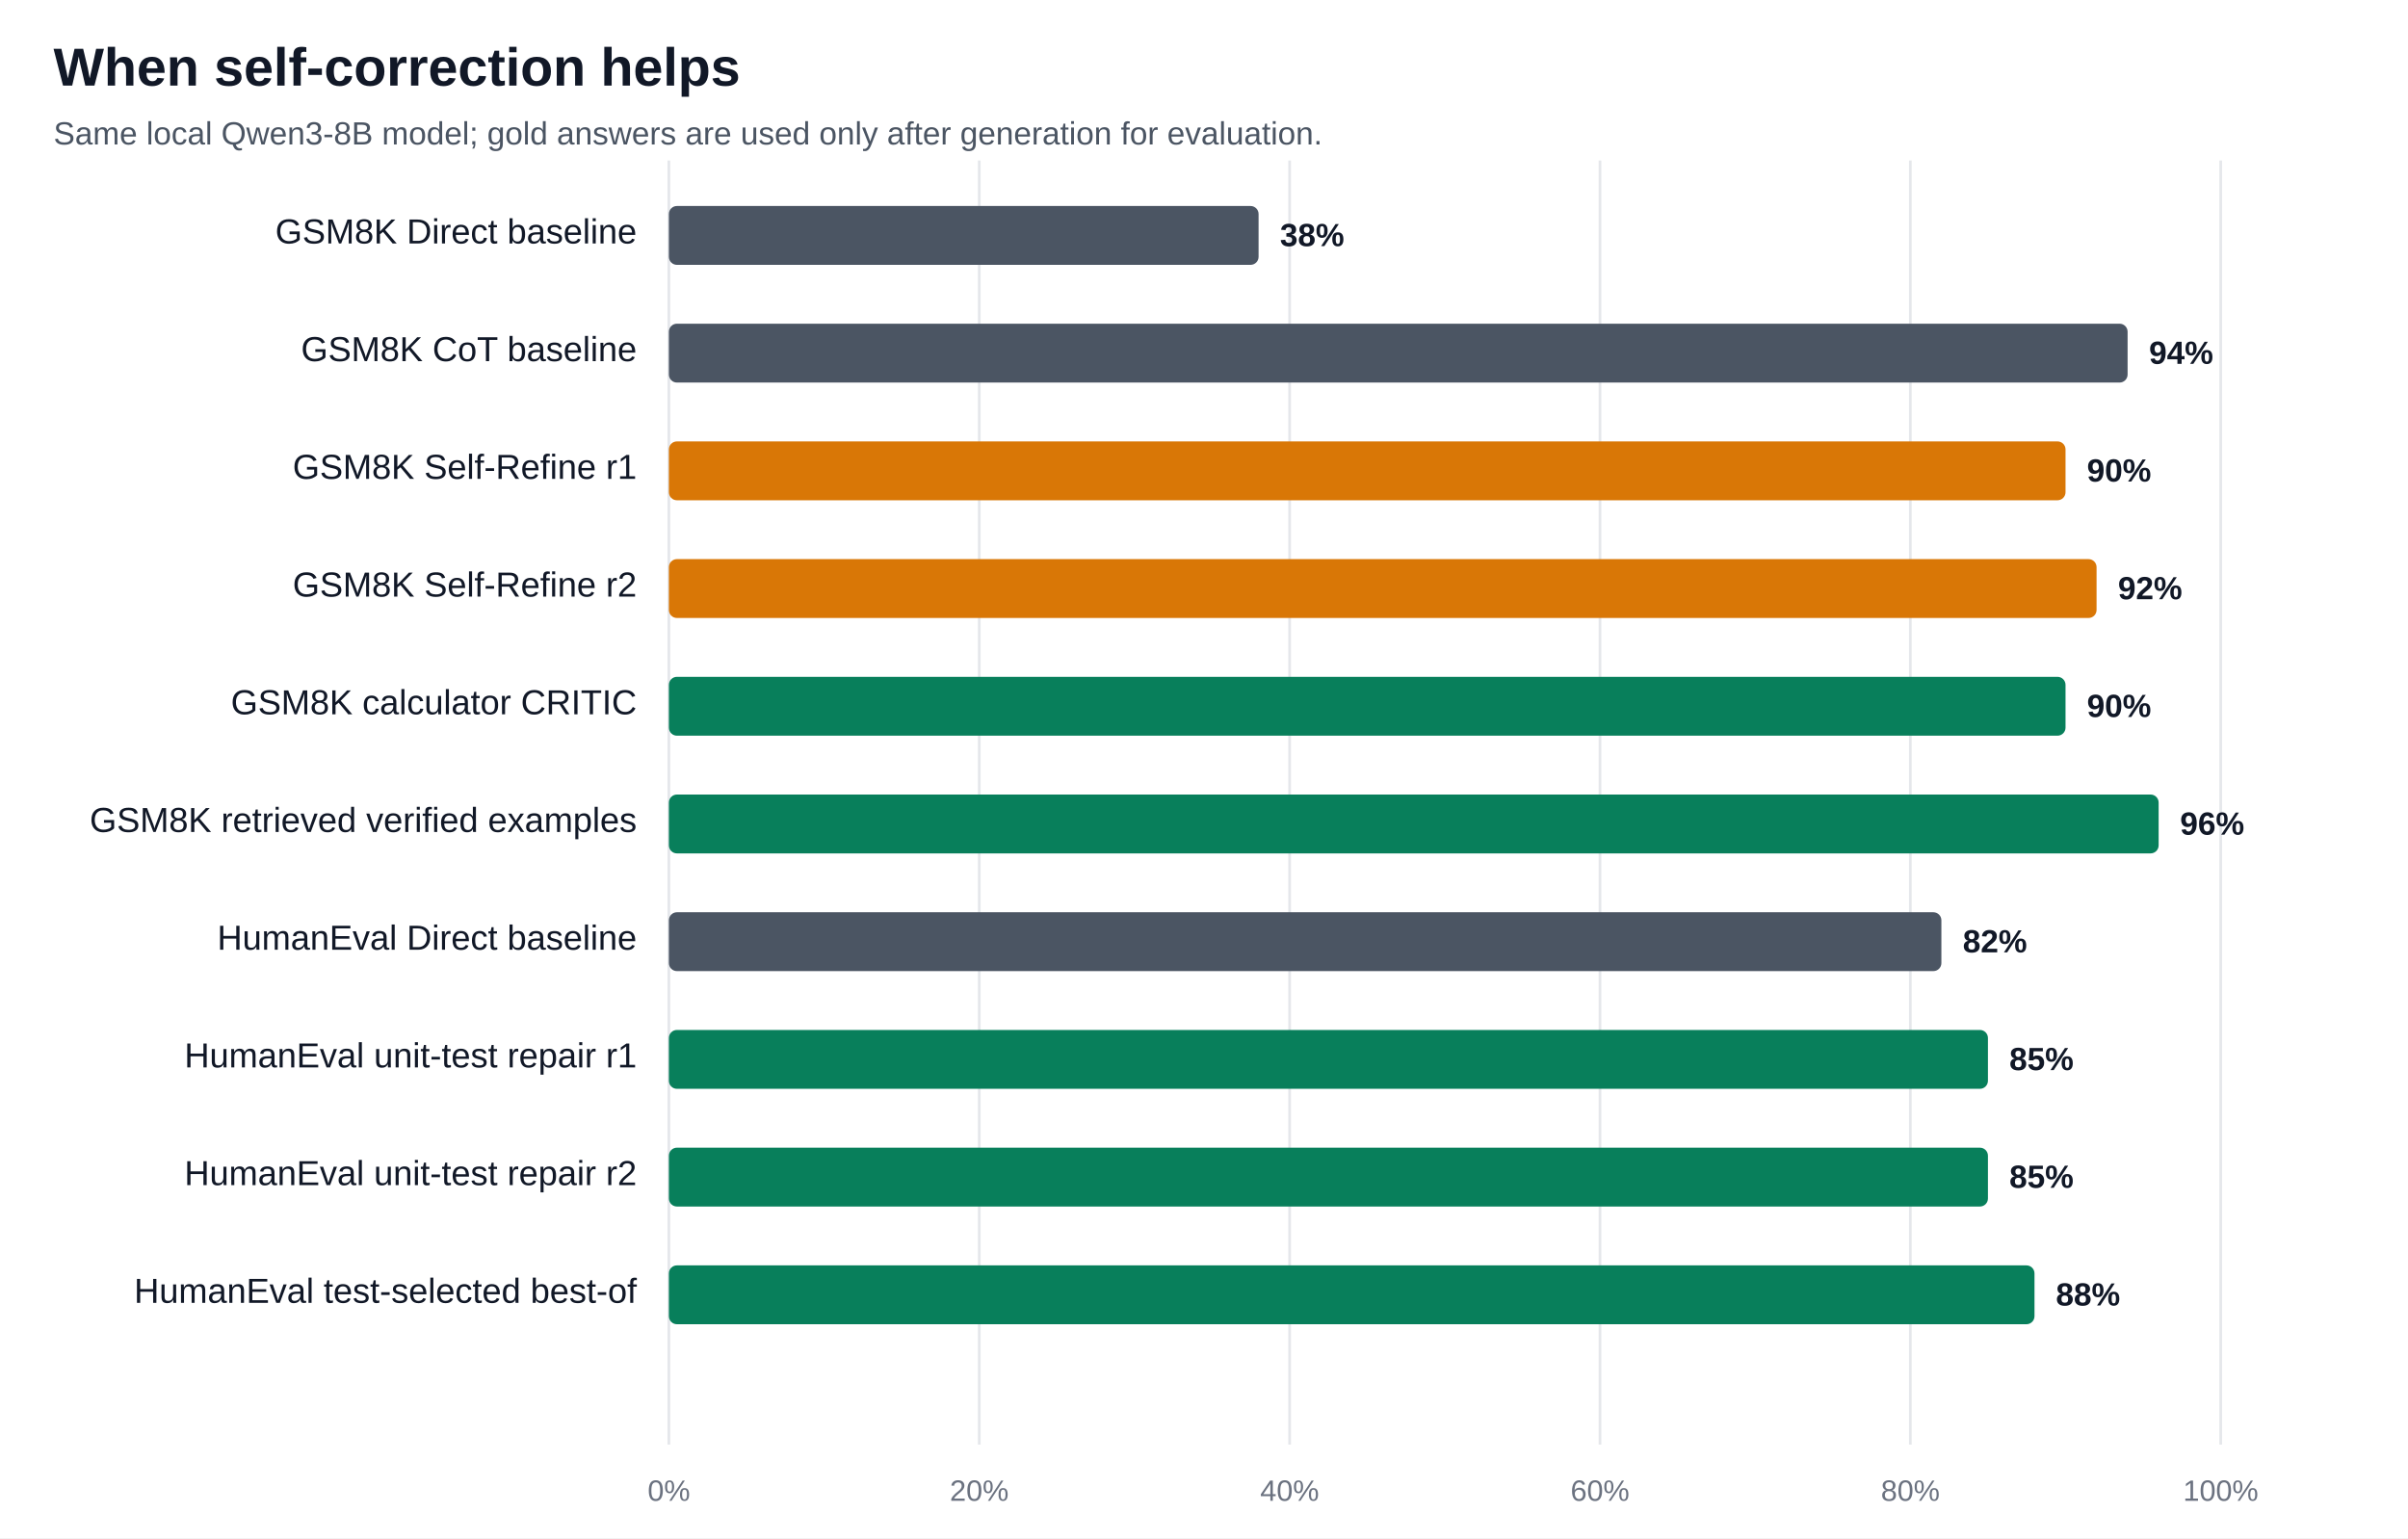
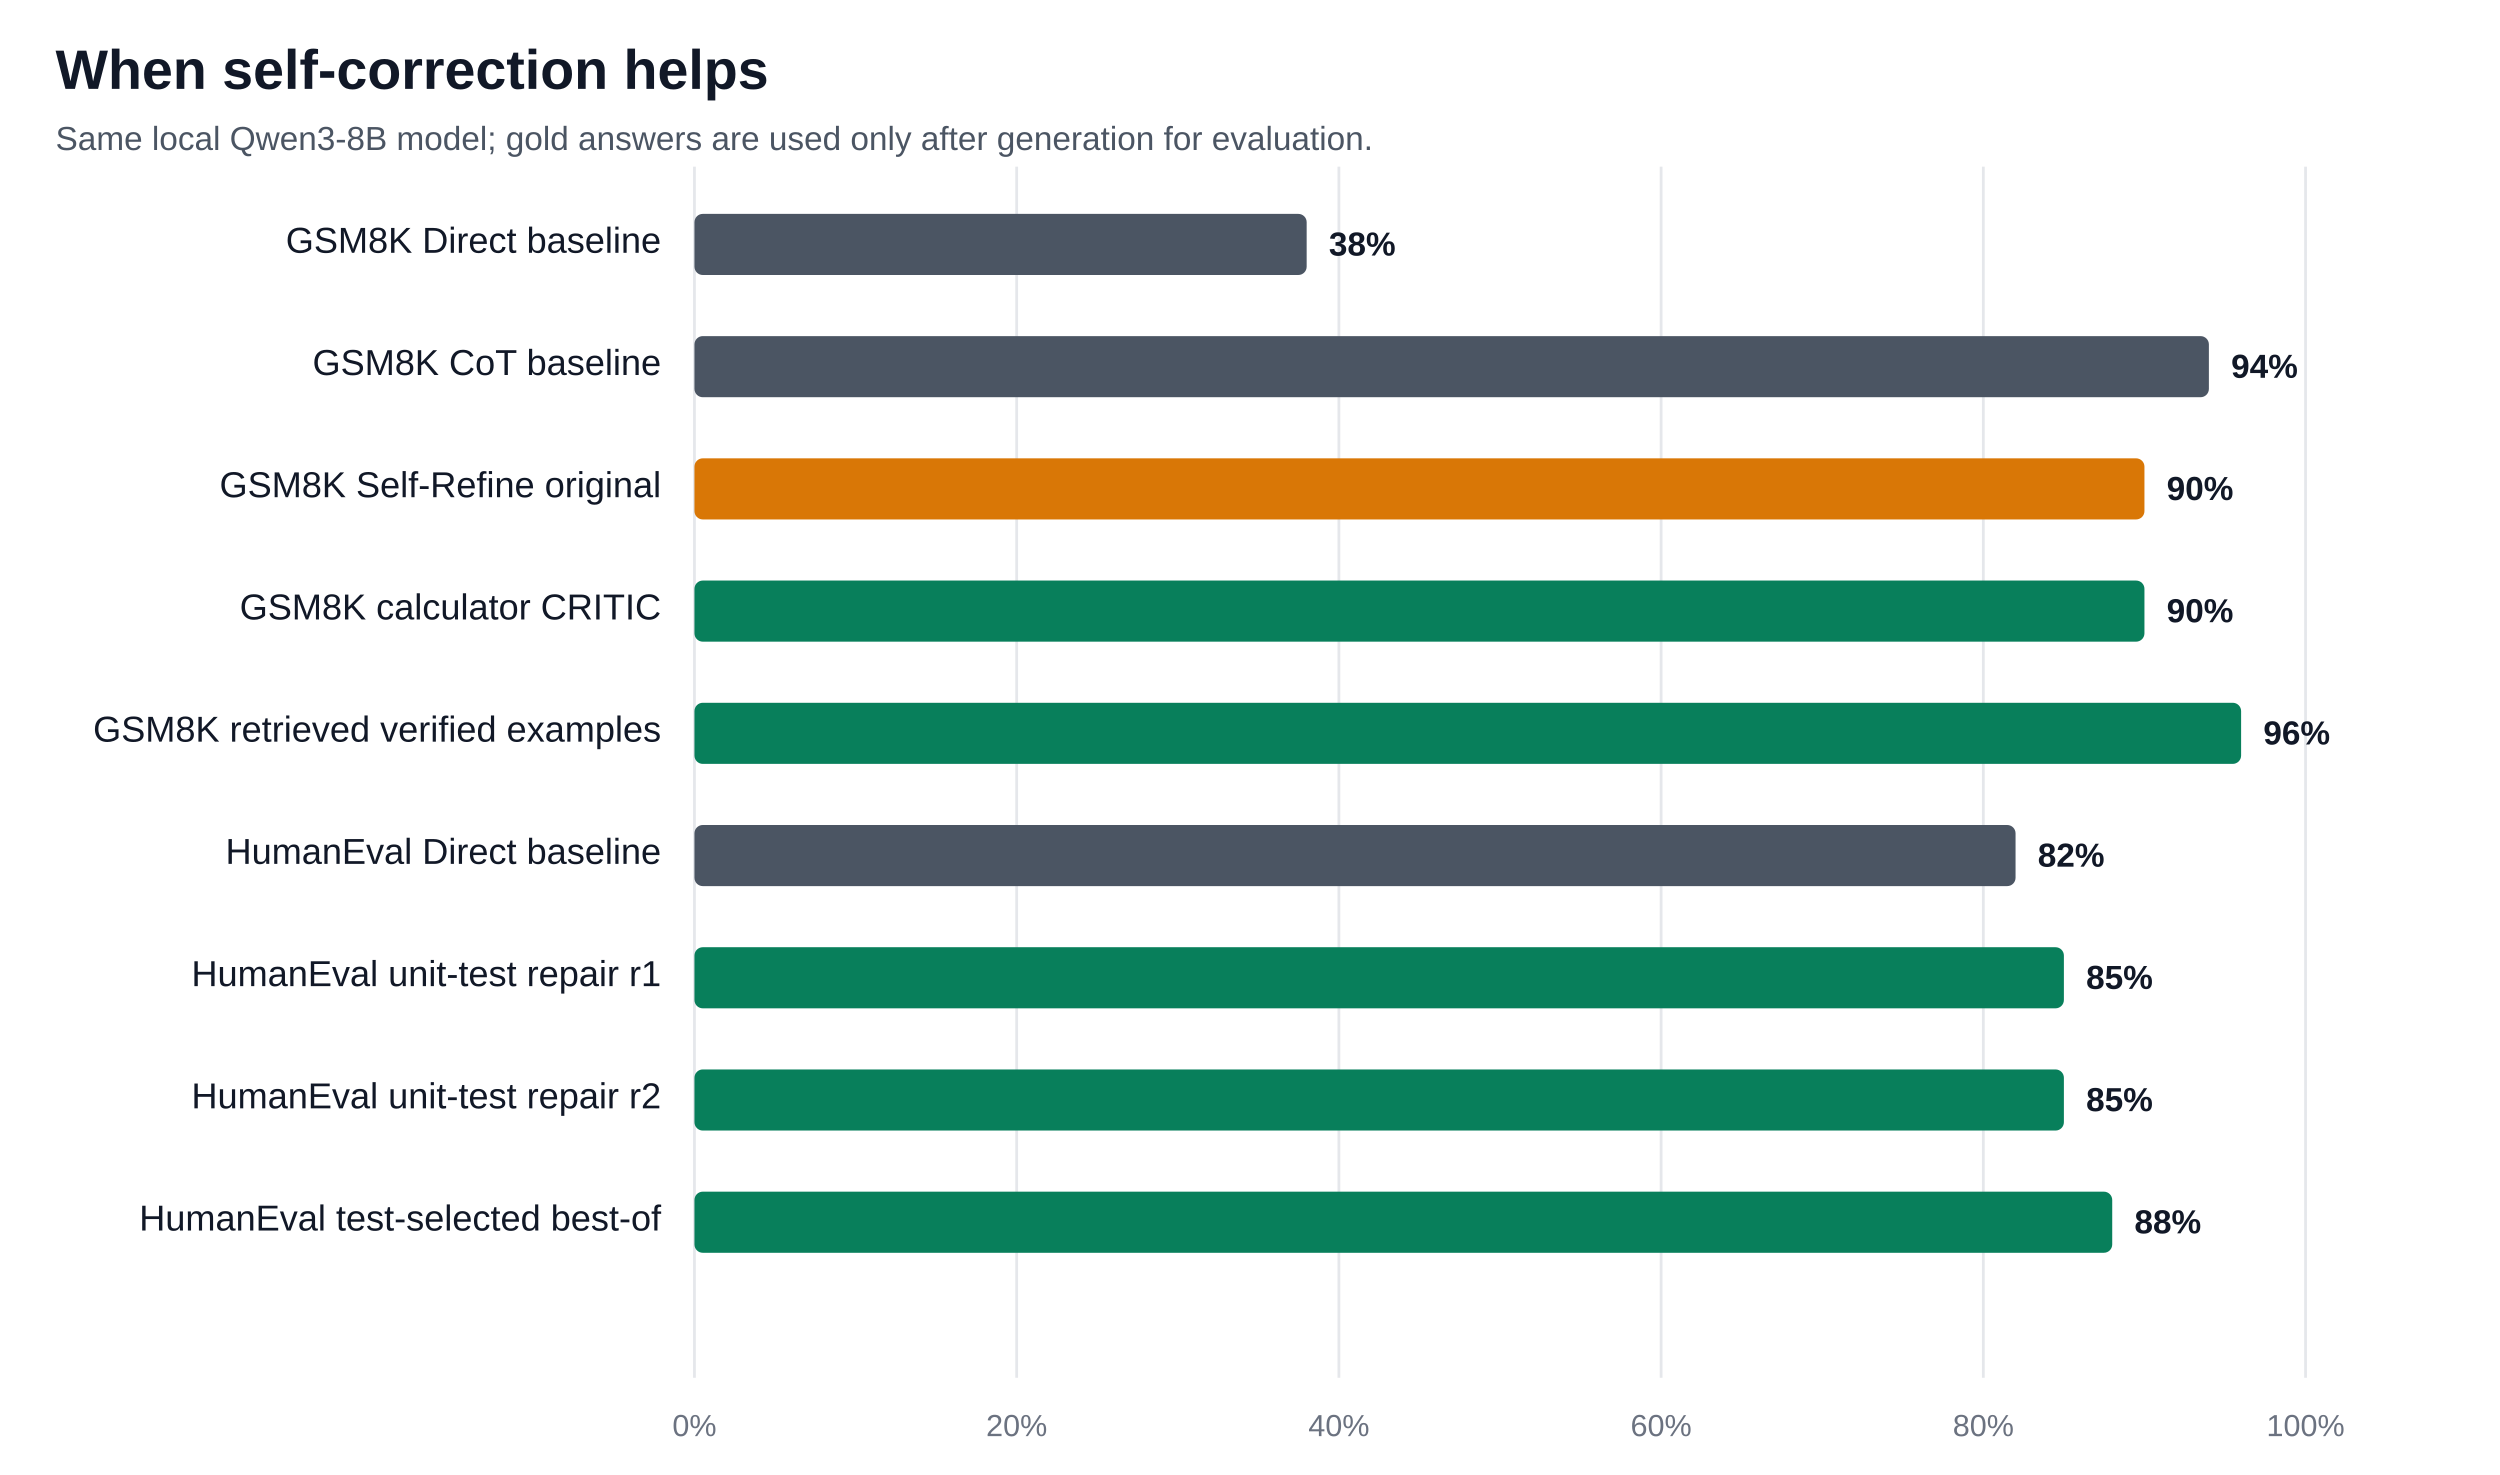
- <svg xmlns="http://www.w3.org/2000/svg" width="900" height="575" viewBox="0 0 900 575" role="img" aria-labelledby="title desc">
-   <rect x="0" y="0" width="900" height="575" fill="#ffffff" />
+ <svg xmlns="http://www.w3.org/2000/svg" width="900" height="531" viewBox="0 0 900 531" role="img" aria-labelledby="title desc">
+   <rect x="0" y="0" width="900" height="531" fill="#ffffff" />
  <text x="20" y="32" font-family="Arial, sans-serif" font-size="20" font-weight="600" fill="#111827">When self-correction helps</text>
  <text x="20" y="54" font-family="Arial, sans-serif" font-size="12" fill="#4b5563">Same local Qwen3-8B model; gold answers are used only after generation for evaluation.</text>
-   <line x1="250.0" y1="60" x2="250.0" y2="540" stroke="#e5e7eb" stroke-width="1" />
-   <text x="250.0" y="561" text-anchor="middle" font-family="Arial, sans-serif" font-size="11" fill="#6b7280">0%</text>
-   <line x1="366.0" y1="60" x2="366.0" y2="540" stroke="#e5e7eb" stroke-width="1" />
-   <text x="366.0" y="561" text-anchor="middle" font-family="Arial, sans-serif" font-size="11" fill="#6b7280">20%</text>
-   <line x1="482.0" y1="60" x2="482.0" y2="540" stroke="#e5e7eb" stroke-width="1" />
-   <text x="482.0" y="561" text-anchor="middle" font-family="Arial, sans-serif" font-size="11" fill="#6b7280">40%</text>
-   <line x1="598.0" y1="60" x2="598.0" y2="540" stroke="#e5e7eb" stroke-width="1" />
-   <text x="598.0" y="561" text-anchor="middle" font-family="Arial, sans-serif" font-size="11" fill="#6b7280">60%</text>
-   <line x1="714.0" y1="60" x2="714.0" y2="540" stroke="#e5e7eb" stroke-width="1" />
-   <text x="714.0" y="561" text-anchor="middle" font-family="Arial, sans-serif" font-size="11" fill="#6b7280">80%</text>
-   <line x1="830.0" y1="60" x2="830.0" y2="540" stroke="#e5e7eb" stroke-width="1" />
-   <text x="830.0" y="561" text-anchor="middle" font-family="Arial, sans-serif" font-size="11" fill="#6b7280">100%</text>
+   <line x1="250.0" y1="60" x2="250.0" y2="496" stroke="#e5e7eb" stroke-width="1" />
+   <text x="250.0" y="517" text-anchor="middle" font-family="Arial, sans-serif" font-size="11" fill="#6b7280">0%</text>
+   <line x1="366.0" y1="60" x2="366.0" y2="496" stroke="#e5e7eb" stroke-width="1" />
+   <text x="366.0" y="517" text-anchor="middle" font-family="Arial, sans-serif" font-size="11" fill="#6b7280">20%</text>
+   <line x1="482.0" y1="60" x2="482.0" y2="496" stroke="#e5e7eb" stroke-width="1" />
+   <text x="482.0" y="517" text-anchor="middle" font-family="Arial, sans-serif" font-size="11" fill="#6b7280">40%</text>
+   <line x1="598.0" y1="60" x2="598.0" y2="496" stroke="#e5e7eb" stroke-width="1" />
+   <text x="598.0" y="517" text-anchor="middle" font-family="Arial, sans-serif" font-size="11" fill="#6b7280">60%</text>
+   <line x1="714.0" y1="60" x2="714.0" y2="496" stroke="#e5e7eb" stroke-width="1" />
+   <text x="714.0" y="517" text-anchor="middle" font-family="Arial, sans-serif" font-size="11" fill="#6b7280">80%</text>
+   <line x1="830.0" y1="60" x2="830.0" y2="496" stroke="#e5e7eb" stroke-width="1" />
+   <text x="830.0" y="517" text-anchor="middle" font-family="Arial, sans-serif" font-size="11" fill="#6b7280">100%</text>
  <text x="238" y="91" text-anchor="end" font-family="Arial, sans-serif" font-size="13" fill="#111827">GSM8K Direct baseline</text>
  <rect x="250" y="77" width="220.4" height="22" rx="3" fill="#4b5563" />
  <text x="478.4" y="92" font-family="Arial, sans-serif" font-size="12" font-weight="600" fill="#111827">38%</text>
  <text x="238" y="135" text-anchor="end" font-family="Arial, sans-serif" font-size="13" fill="#111827">GSM8K CoT baseline</text>
  <rect x="250" y="121" width="545.2" height="22" rx="3" fill="#4b5563" />
  <text x="803.2" y="136" font-family="Arial, sans-serif" font-size="12" font-weight="600" fill="#111827">94%</text>
-   <text x="238" y="179" text-anchor="end" font-family="Arial, sans-serif" font-size="13" fill="#111827">GSM8K Self-Refine r1</text>
+   <text x="238" y="179" text-anchor="end" font-family="Arial, sans-serif" font-size="13" fill="#111827">GSM8K Self-Refine original</text>
  <rect x="250" y="165" width="522.0" height="22" rx="3" fill="#d97706" />
  <text x="780.0" y="180" font-family="Arial, sans-serif" font-size="12" font-weight="600" fill="#111827">90%</text>
-   <text x="238" y="223" text-anchor="end" font-family="Arial, sans-serif" font-size="13" fill="#111827">GSM8K Self-Refine r2</text>
-   <rect x="250" y="209" width="533.6" height="22" rx="3" fill="#d97706" />
-   <text x="791.6" y="224" font-family="Arial, sans-serif" font-size="12" font-weight="600" fill="#111827">92%</text>
-   <text x="238" y="267" text-anchor="end" font-family="Arial, sans-serif" font-size="13" fill="#111827">GSM8K calculator CRITIC</text>
-   <rect x="250" y="253" width="522.0" height="22" rx="3" fill="#087f5b" />
-   <text x="780.0" y="268" font-family="Arial, sans-serif" font-size="12" font-weight="600" fill="#111827">90%</text>
-   <text x="238" y="311" text-anchor="end" font-family="Arial, sans-serif" font-size="13" fill="#111827">GSM8K retrieved verified examples</text>
-   <rect x="250" y="297" width="556.8" height="22" rx="3" fill="#087f5b" />
-   <text x="814.8" y="312" font-family="Arial, sans-serif" font-size="12" font-weight="600" fill="#111827">96%</text>
-   <text x="238" y="355" text-anchor="end" font-family="Arial, sans-serif" font-size="13" fill="#111827">HumanEval Direct baseline</text>
-   <rect x="250" y="341" width="475.6" height="22" rx="3" fill="#4b5563" />
-   <text x="733.6" y="356" font-family="Arial, sans-serif" font-size="12" font-weight="600" fill="#111827">82%</text>
-   <text x="238" y="399" text-anchor="end" font-family="Arial, sans-serif" font-size="13" fill="#111827">HumanEval unit-test repair r1</text>
+   <text x="238" y="223" text-anchor="end" font-family="Arial, sans-serif" font-size="13" fill="#111827">GSM8K calculator CRITIC</text>
+   <rect x="250" y="209" width="522.0" height="22" rx="3" fill="#087f5b" />
+   <text x="780.0" y="224" font-family="Arial, sans-serif" font-size="12" font-weight="600" fill="#111827">90%</text>
+   <text x="238" y="267" text-anchor="end" font-family="Arial, sans-serif" font-size="13" fill="#111827">GSM8K retrieved verified examples</text>
+   <rect x="250" y="253" width="556.8" height="22" rx="3" fill="#087f5b" />
+   <text x="814.8" y="268" font-family="Arial, sans-serif" font-size="12" font-weight="600" fill="#111827">96%</text>
+   <text x="238" y="311" text-anchor="end" font-family="Arial, sans-serif" font-size="13" fill="#111827">HumanEval Direct baseline</text>
+   <rect x="250" y="297" width="475.6" height="22" rx="3" fill="#4b5563" />
+   <text x="733.6" y="312" font-family="Arial, sans-serif" font-size="12" font-weight="600" fill="#111827">82%</text>
+   <text x="238" y="355" text-anchor="end" font-family="Arial, sans-serif" font-size="13" fill="#111827">HumanEval unit-test repair r1</text>
+   <rect x="250" y="341" width="493.0" height="22" rx="3" fill="#087f5b" />
+   <text x="751.0" y="356" font-family="Arial, sans-serif" font-size="12" font-weight="600" fill="#111827">85%</text>
+   <text x="238" y="399" text-anchor="end" font-family="Arial, sans-serif" font-size="13" fill="#111827">HumanEval unit-test repair r2</text>
  <rect x="250" y="385" width="493.0" height="22" rx="3" fill="#087f5b" />
  <text x="751.0" y="400" font-family="Arial, sans-serif" font-size="12" font-weight="600" fill="#111827">85%</text>
-   <text x="238" y="443" text-anchor="end" font-family="Arial, sans-serif" font-size="13" fill="#111827">HumanEval unit-test repair r2</text>
-   <rect x="250" y="429" width="493.0" height="22" rx="3" fill="#087f5b" />
-   <text x="751.0" y="444" font-family="Arial, sans-serif" font-size="12" font-weight="600" fill="#111827">85%</text>
-   <text x="238" y="487" text-anchor="end" font-family="Arial, sans-serif" font-size="13" fill="#111827">HumanEval test-selected best-of</text>
-   <rect x="250" y="473" width="510.4" height="22" rx="3" fill="#087f5b" />
-   <text x="768.4" y="488" font-family="Arial, sans-serif" font-size="12" font-weight="600" fill="#111827">88%</text>
+   <text x="238" y="443" text-anchor="end" font-family="Arial, sans-serif" font-size="13" fill="#111827">HumanEval test-selected best-of</text>
+   <rect x="250" y="429" width="510.4" height="22" rx="3" fill="#087f5b" />
+   <text x="768.4" y="444" font-family="Arial, sans-serif" font-size="12" font-weight="600" fill="#111827">88%</text>
</svg>
